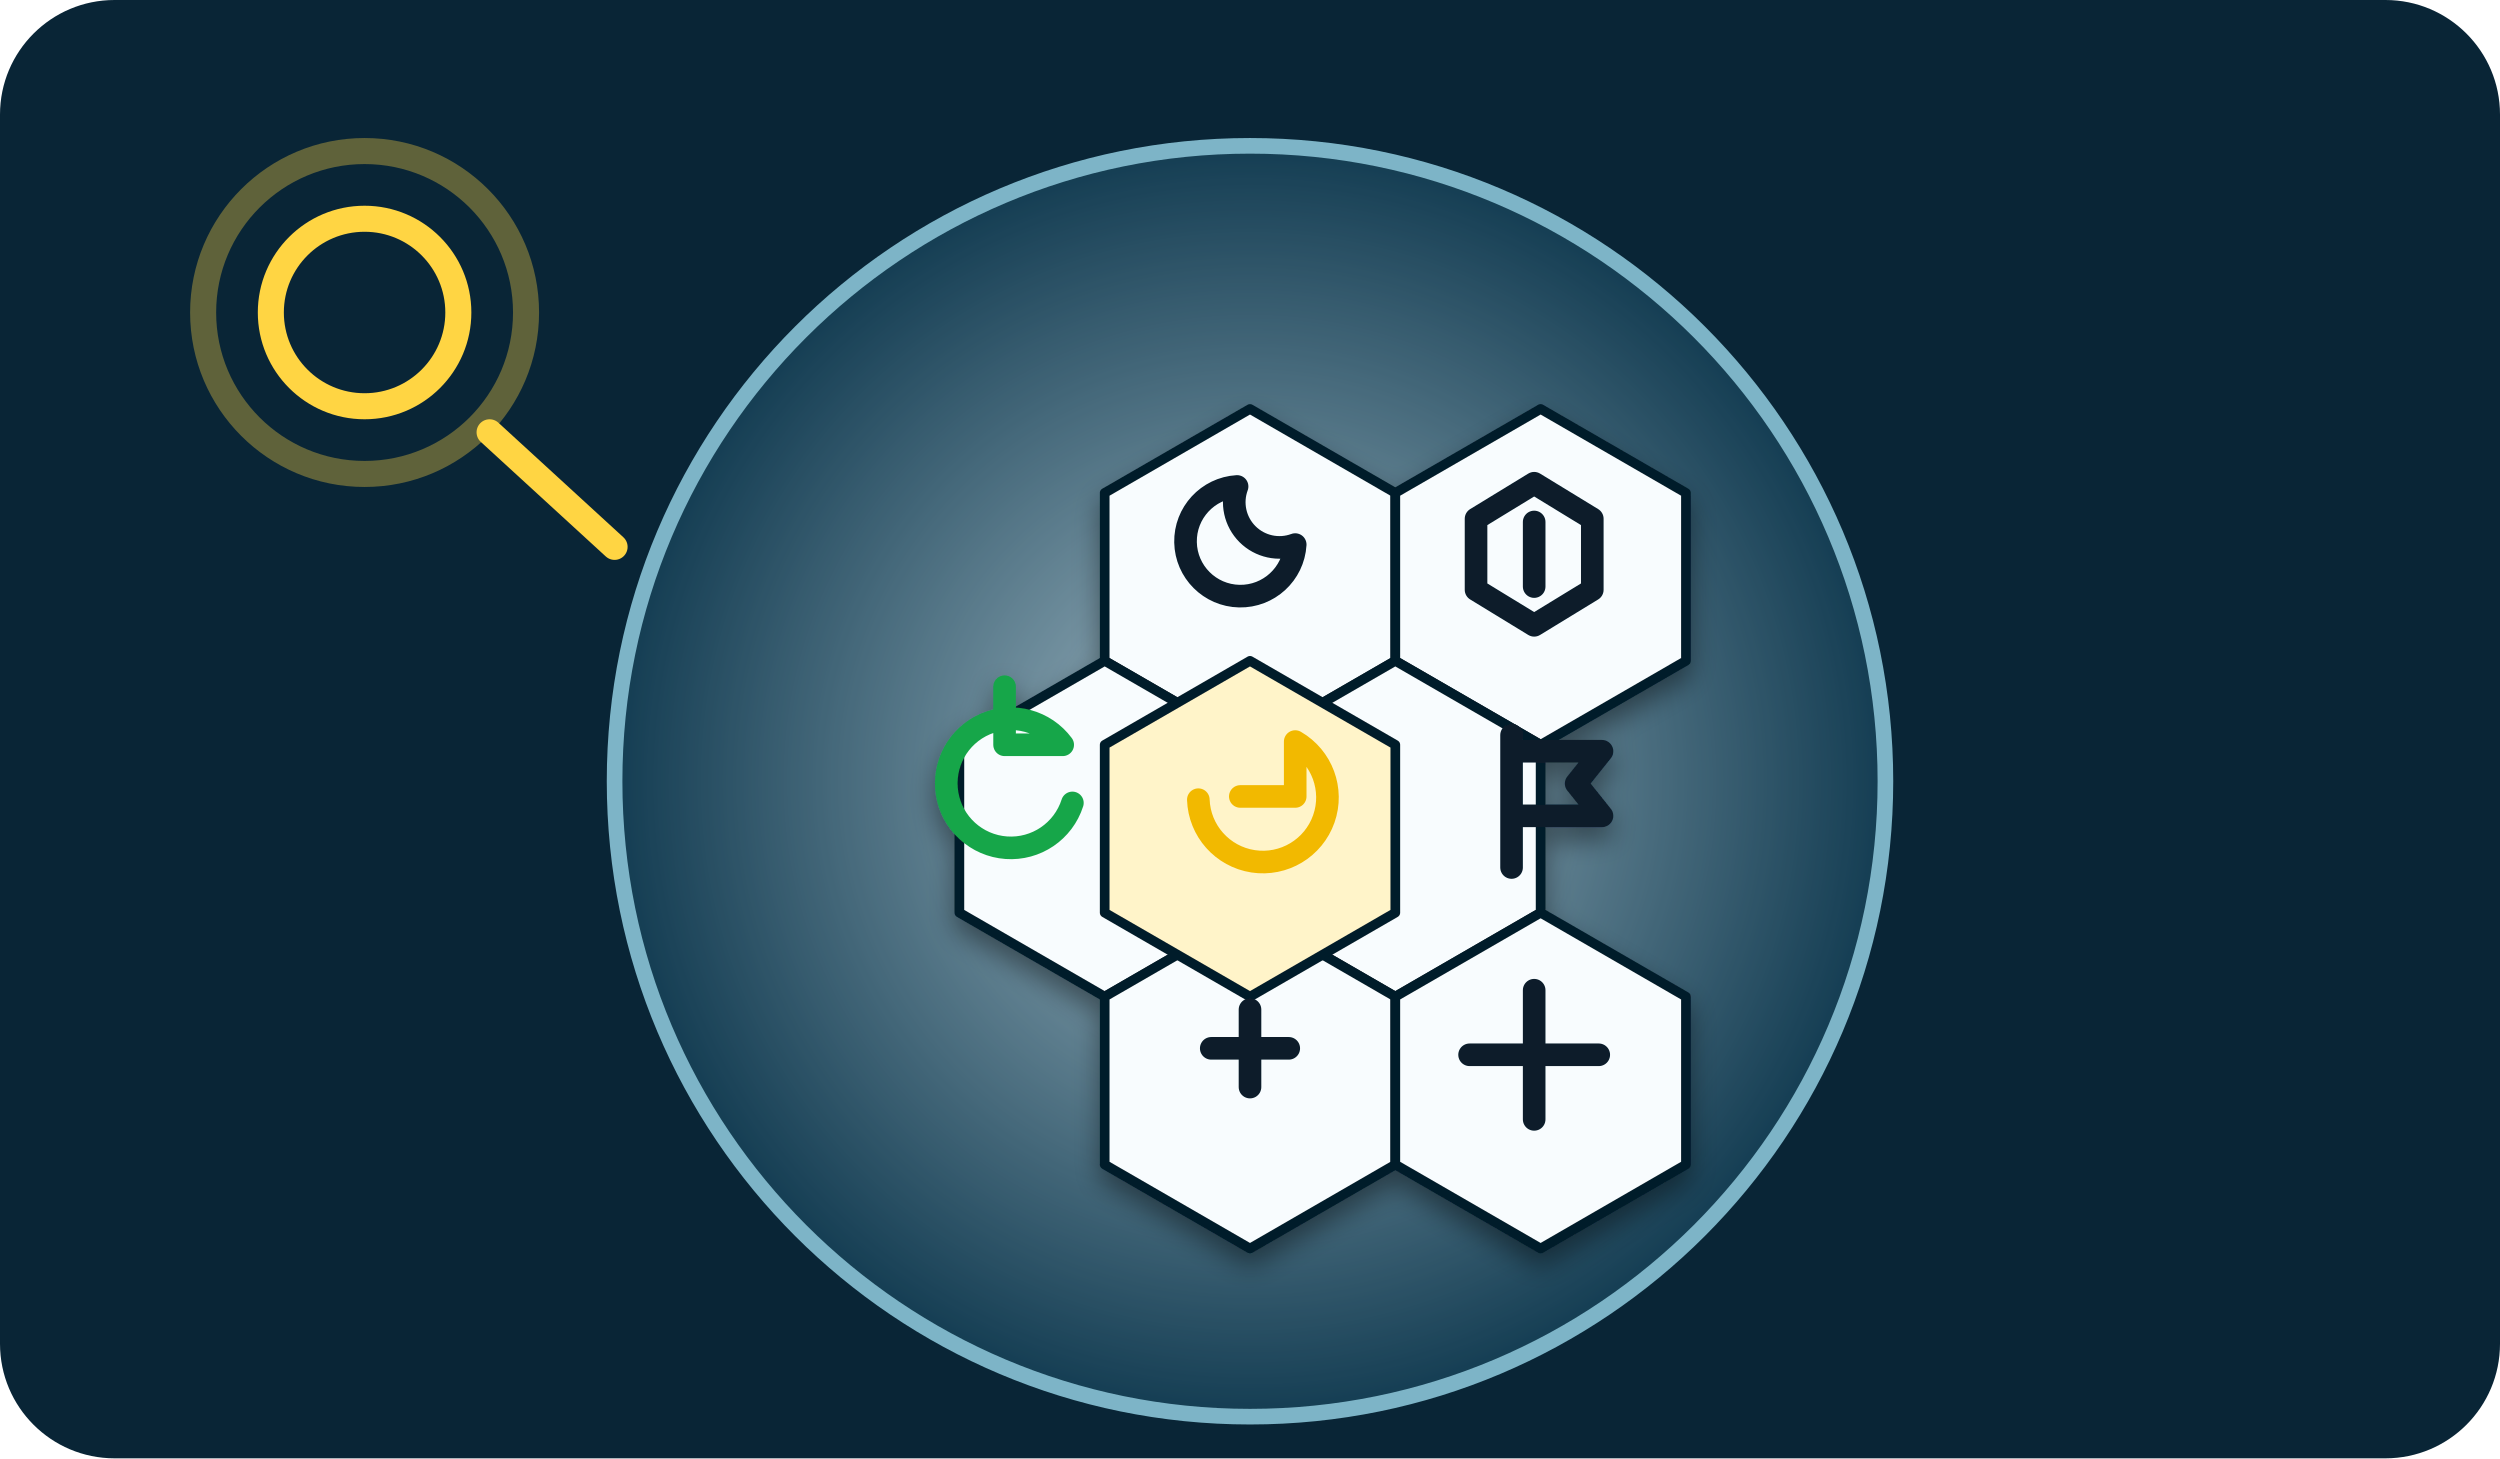
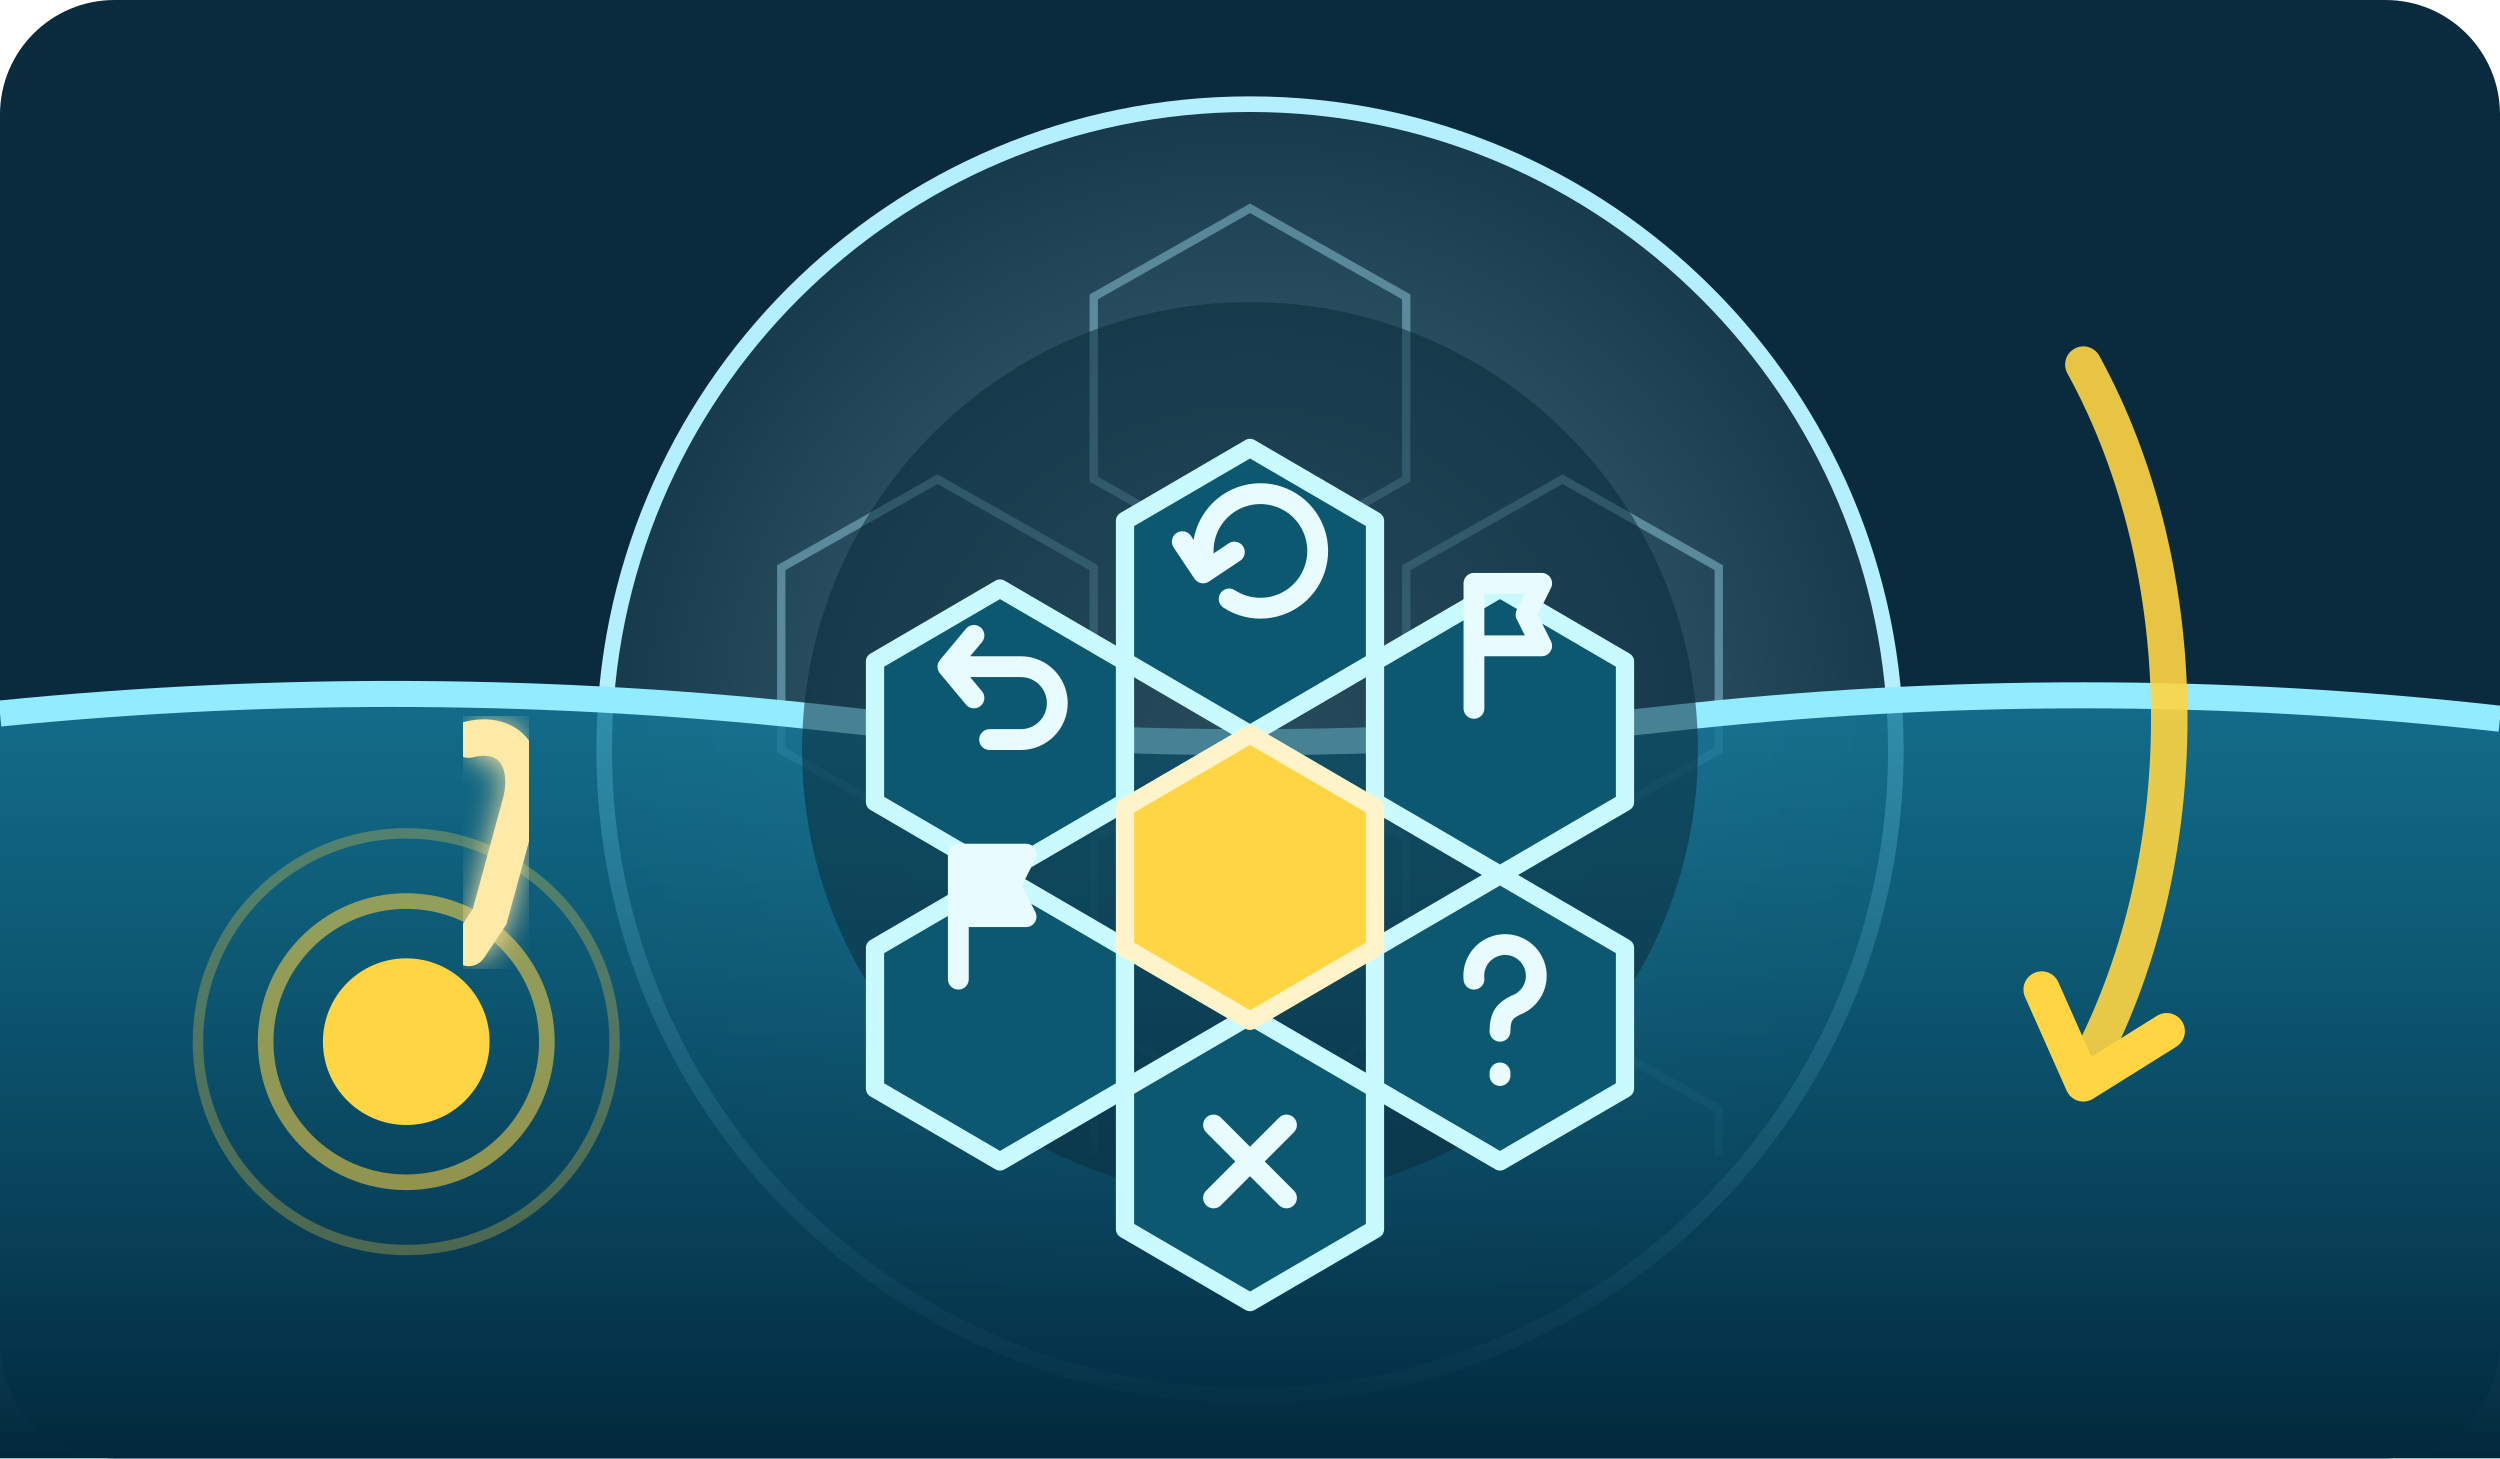
<svg xmlns="http://www.w3.org/2000/svg" viewBox="0 0 480 280" role="img" aria-labelledby="title desc">
  <defs>
-     <radialGradient id="field">
-       <stop stop-color="#dff7ff" />
-       <stop offset="1" stop-color="#19485f" />
+     <linearGradient id="deep" x2="0" y2="1">
+       <stop stop-color="#147b9b" stop-opacity=".82" />
+       <stop offset="1" stop-color="#02283d" />
+     </linearGradient>
+     <radialGradient id="sphere">
+       <stop stop-color="#4c7384" />
+       <stop offset="1" stop-color="#173b4d" />
    </radialGradient>
-     <filter id="shadow">
-       <feDropShadow dx="0" dy="4" stdDeviation="4" flood-opacity=".42" />
+     <filter id="soft">
+       <feGaussianBlur stdDeviation="3" result="b" />
+       <feMerge>
+         <feMergeNode in="b" />
+         <feMergeNode in="SourceGraphic" />
+       </feMerge>
    </filter>
  </defs>
-   <rect width="480" height="280" rx="22" fill="#092536" />
-   <circle cx="240" cy="150" r="122" fill="url(#field)" stroke="#a9ecff" stroke-width="3" opacity=".72" />
-   <g transform="translate(240 143) scale(.62)" filter="url(#shadow)" stroke="#061d29" stroke-width="3" stroke-linejoin="round">
-     <g fill="#f8fcfe">
-       <path d="m-45-78 45-26 45 26v52L0 0l-45-26z" />
-       <path d="m45-78 45-26 45 26v52L90 0 45-26z" />
-       <path d="m-90 0 45-26L0 0v52l-45 26-45-26z" />
-       <path d="m0 0 45-26L90 0v52L45 78 0 52z" />
-       <path d="m-45 78 45-26 45 26v52L0 156l-45-26z" />
-       <path d="m45 78 45-26 45 26v52l-45 26-45-26z" />
+   <rect width="480" height="280" rx="22" fill="#0a2b3d" />
+   <circle cx="240" cy="144" r="124" fill="url(#sphere)" stroke="#b3efff" stroke-width="3" />
+   <g fill="none" stroke="#9bd6ea" stroke-width="1.6" opacity=".45">
+     <path d="m240 40 30 17v35l-30 17-30-17V57zM180 92l30 17v35l-30 17-30-17v-35zM300 92l30 17v35l-30 17-30-17v-35zM240 144l30 17v35l-30 17-30-17v-35zM180 196l30 17v9M300 196l30 17v9" />
+   </g>
+   <path d="M0 137Q80 129 160 138t160 0 160 0V280H0Z" fill="url(#deep)" />
+   <path d="M0 137Q80 129 160 138t160 0 160 0" fill="none" stroke="#92ecff" stroke-width="5" />
+   <g transform="translate(240 144)">
+     <circle r="86" fill="#0a2b3d" opacity=".55" />
+     <g fill="#0b5870" stroke="#c9faff" stroke-width="3.5" stroke-linejoin="round">
+       <path d="m0-58 24 14v27L0-3l-24-14v-27z" />
+       <path d="m48-31 24 14v27L48 24 24 10v-27z" />
+       <path d="m48 24 24 14v27L48 79 24 65V38z" />
+       <path d="m0 51 24 14v27L0 106l-24-14V65z" />
+       <path d="m-48 24-24 14v27l24 14 24-14V38z" />
+       <path d="m-48-31-24 14v27l24 14 24-14v-27z" />
+       <path d="m0-3 24 14v27L0 52l-24-14V11z" fill="#ffd543" stroke="#fff4c9" />
    </g>
-     <path d="m-45 0 45-26L45 0v52L0 78l-45-26z" fill="#fff4c9" />
-     <g fill="none" stroke-width="7" stroke-linecap="round">
-       <path d="M-16 17a20 20 0 1 0 30-18M14-1v17H-3" stroke="#f2b900" />
-       <path d="M-55 18a20 20 0 1 1-3-18M-58 0h-18v-18" stroke="#18a64a" />
-       <path d="M81-3v41M81 2h28l-8 10 8 10H81" stroke="#071d2b" />
-       <path d="M-4-80a17 17 0 1 0 18 18A14 14 0 0 1-4-80" stroke="#071d2b" />
-       <path d="M88-81 106-70v22L88-37 70-48v-22zM88-69v20" stroke="#071d2b" />
-       <path d="M-12 94h24M0 82v24" stroke="#071d2b" />
-       <path d="M68 96h40M88 76v40" stroke="#071d2b" />
+     <g fill="none" stroke="#e8fbff" stroke-width="4" stroke-linecap="round" stroke-linejoin="round">
+       <path d="M-9-38a11 11 0 1 1 5 9M-13-40l4 6 6-4" />
+       <path d="M43-8v-24h13l-3 6 3 6H43" />
+       <path d="M43 44a6 6 0 1 1 8 5c-2 1-3 2-3 5M48 62v.5" />
+       <path d="m-7 72 14 14M7 72-7 86" />
+       <path d="M-56 44v-24h13l-3 6 3 6h-13" fill="#e8fbff" />
+       <path d="M-58-16h14a7 7 0 0 1 0 14h-6M-53-22l-5 6 5 6" />
    </g>
  </g>
-   <g transform="translate(70 60)" fill="none" stroke="#ffd543" stroke-width="5" stroke-linecap="round">
-     <circle r="18" />
-     <circle r="31" opacity=".35" />
-     <path d="m24 23 24 22" />
+   <g transform="translate(78 200)">
+     <circle r="16" fill="#ffd543" />
+     <circle r="27" fill="none" stroke="#ffd543" stroke-width="3" opacity=".55" />
+     <circle r="40" fill="none" stroke="#ffd543" stroke-width="2" opacity=".28" />
+     <path d="M12-58c8-2 12 4 10 12l-6 22-4 6" fill="none" stroke="#ffe9a6" stroke-width="7" stroke-linecap="round" filter="url(#soft)" />
  </g>
+   <path d="M400 70c22 40 22 96 0 136" fill="none" stroke="#ffd543" stroke-width="7" stroke-linecap="round" opacity=".9" />
+   <path d="m392 190 8 18 16-10" fill="none" stroke="#ffd543" stroke-width="7" stroke-linecap="round" stroke-linejoin="round" />
</svg>
